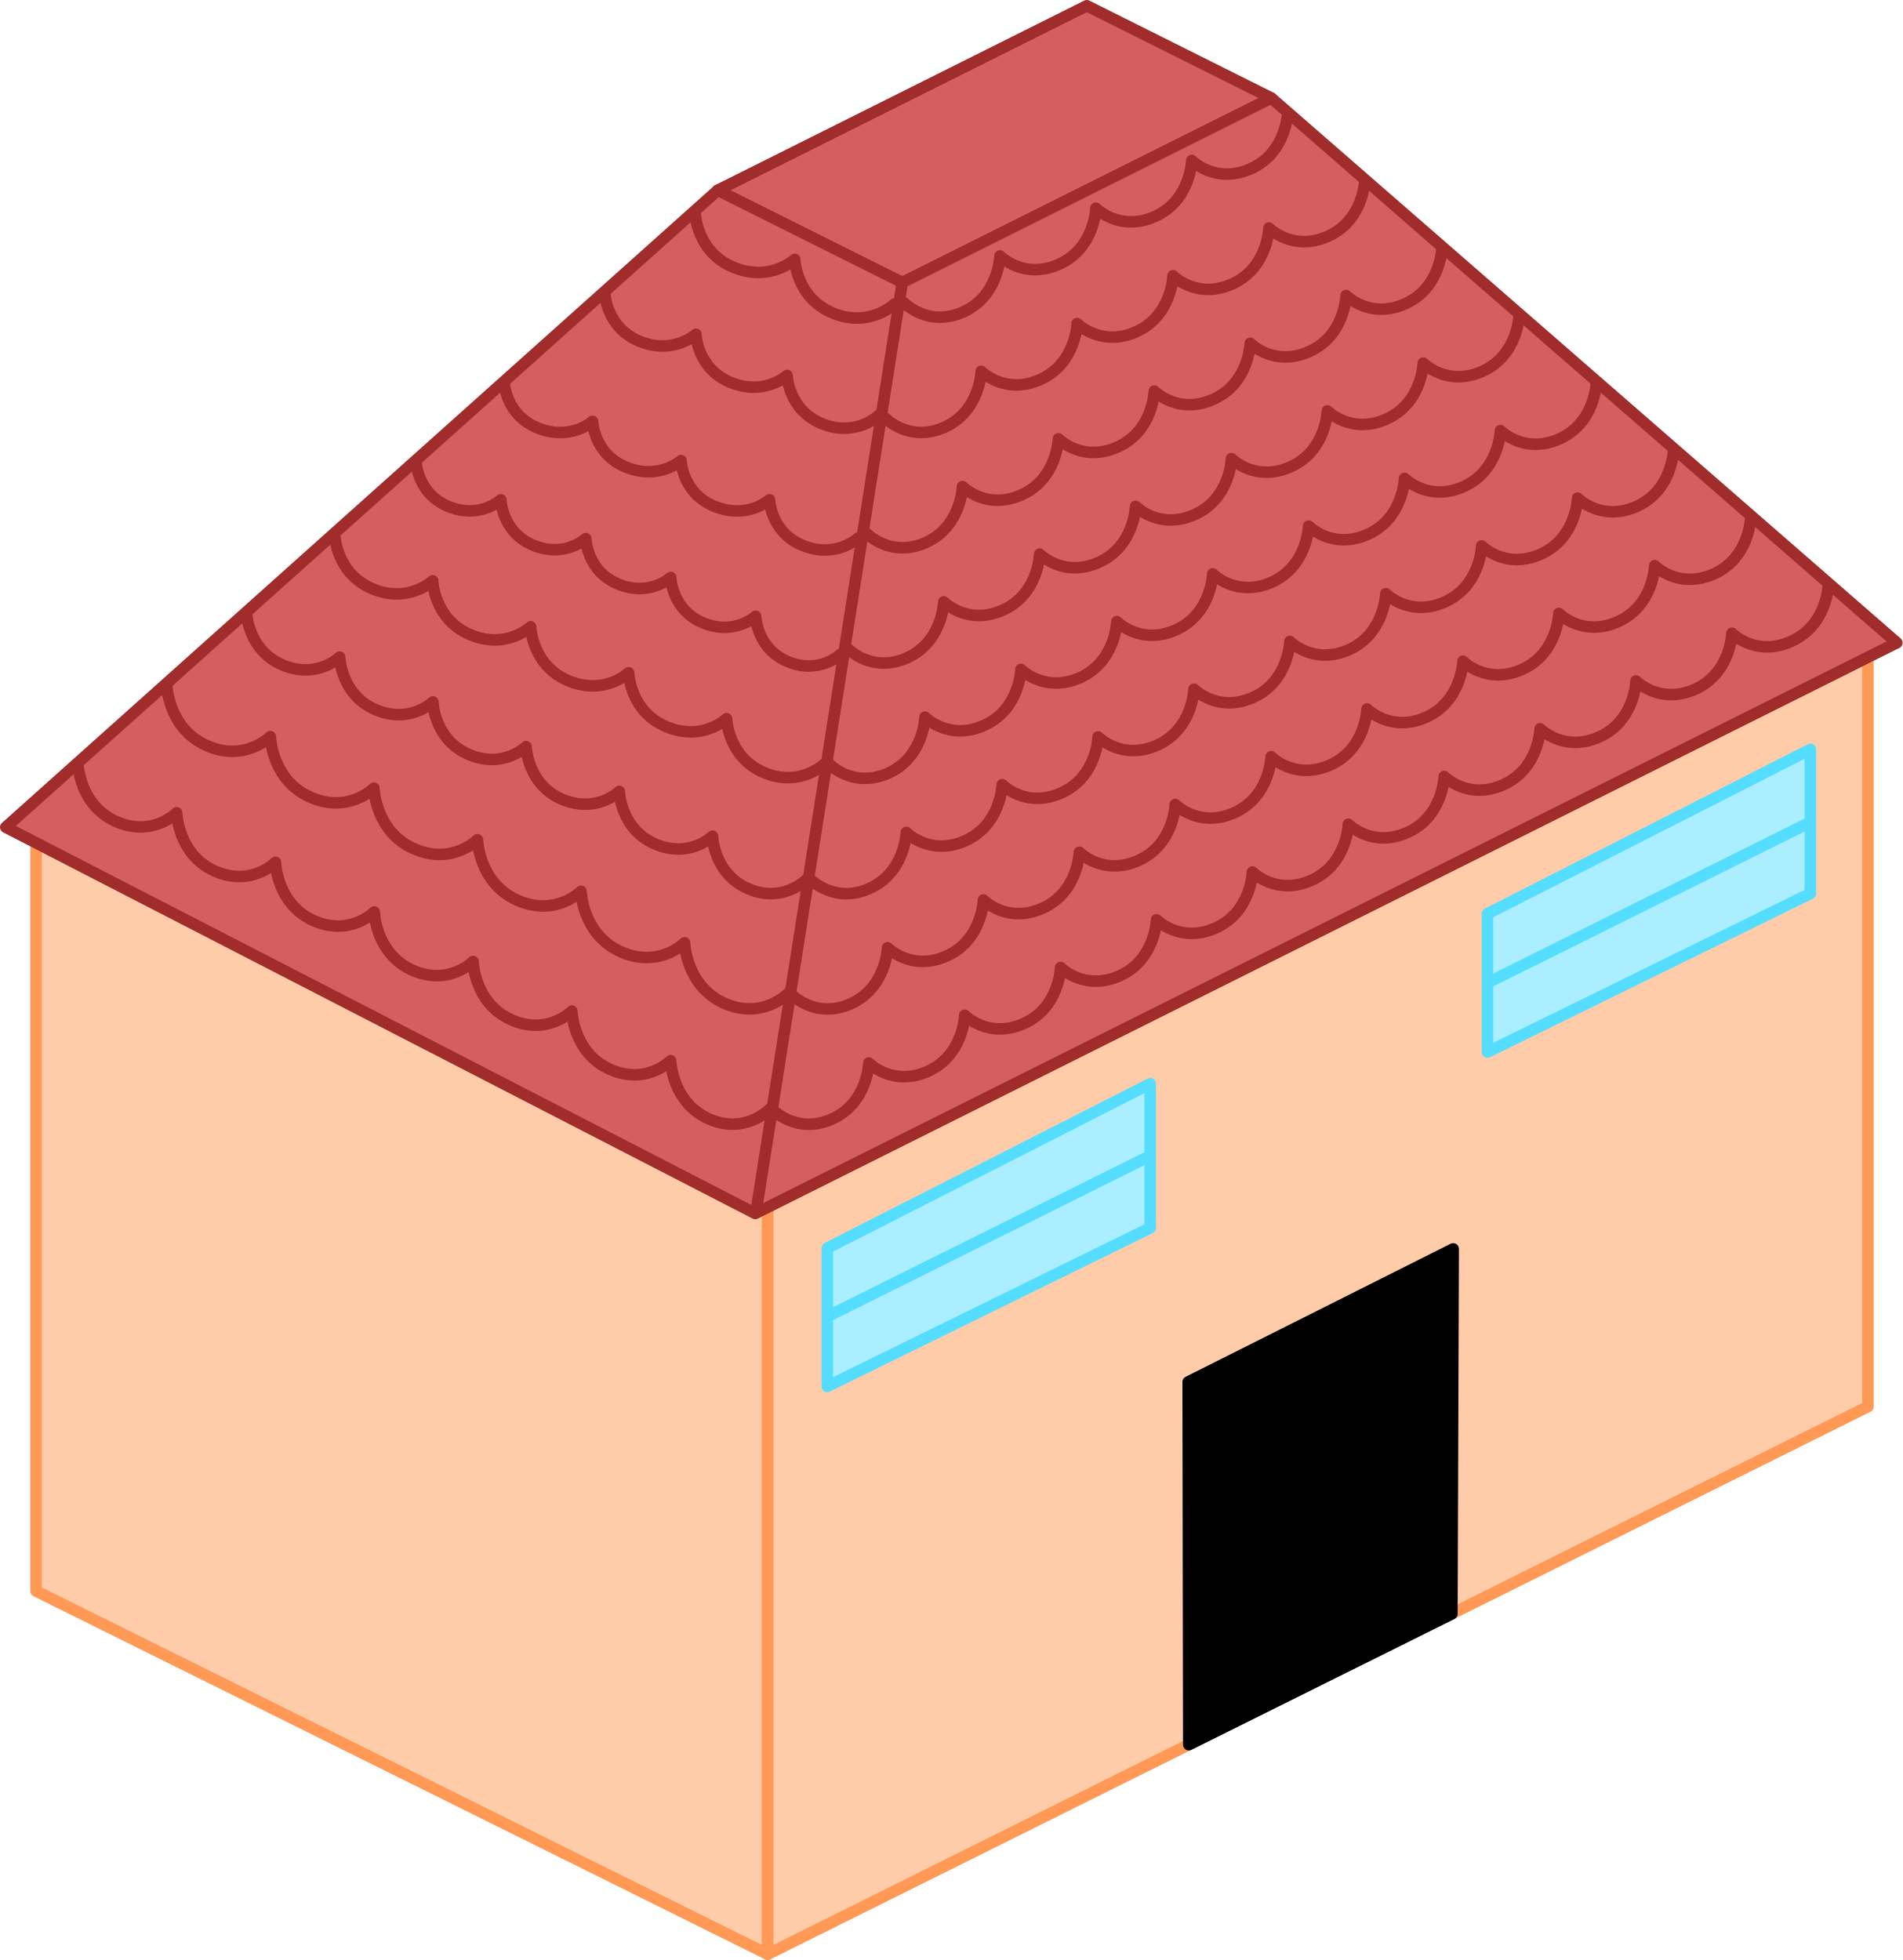
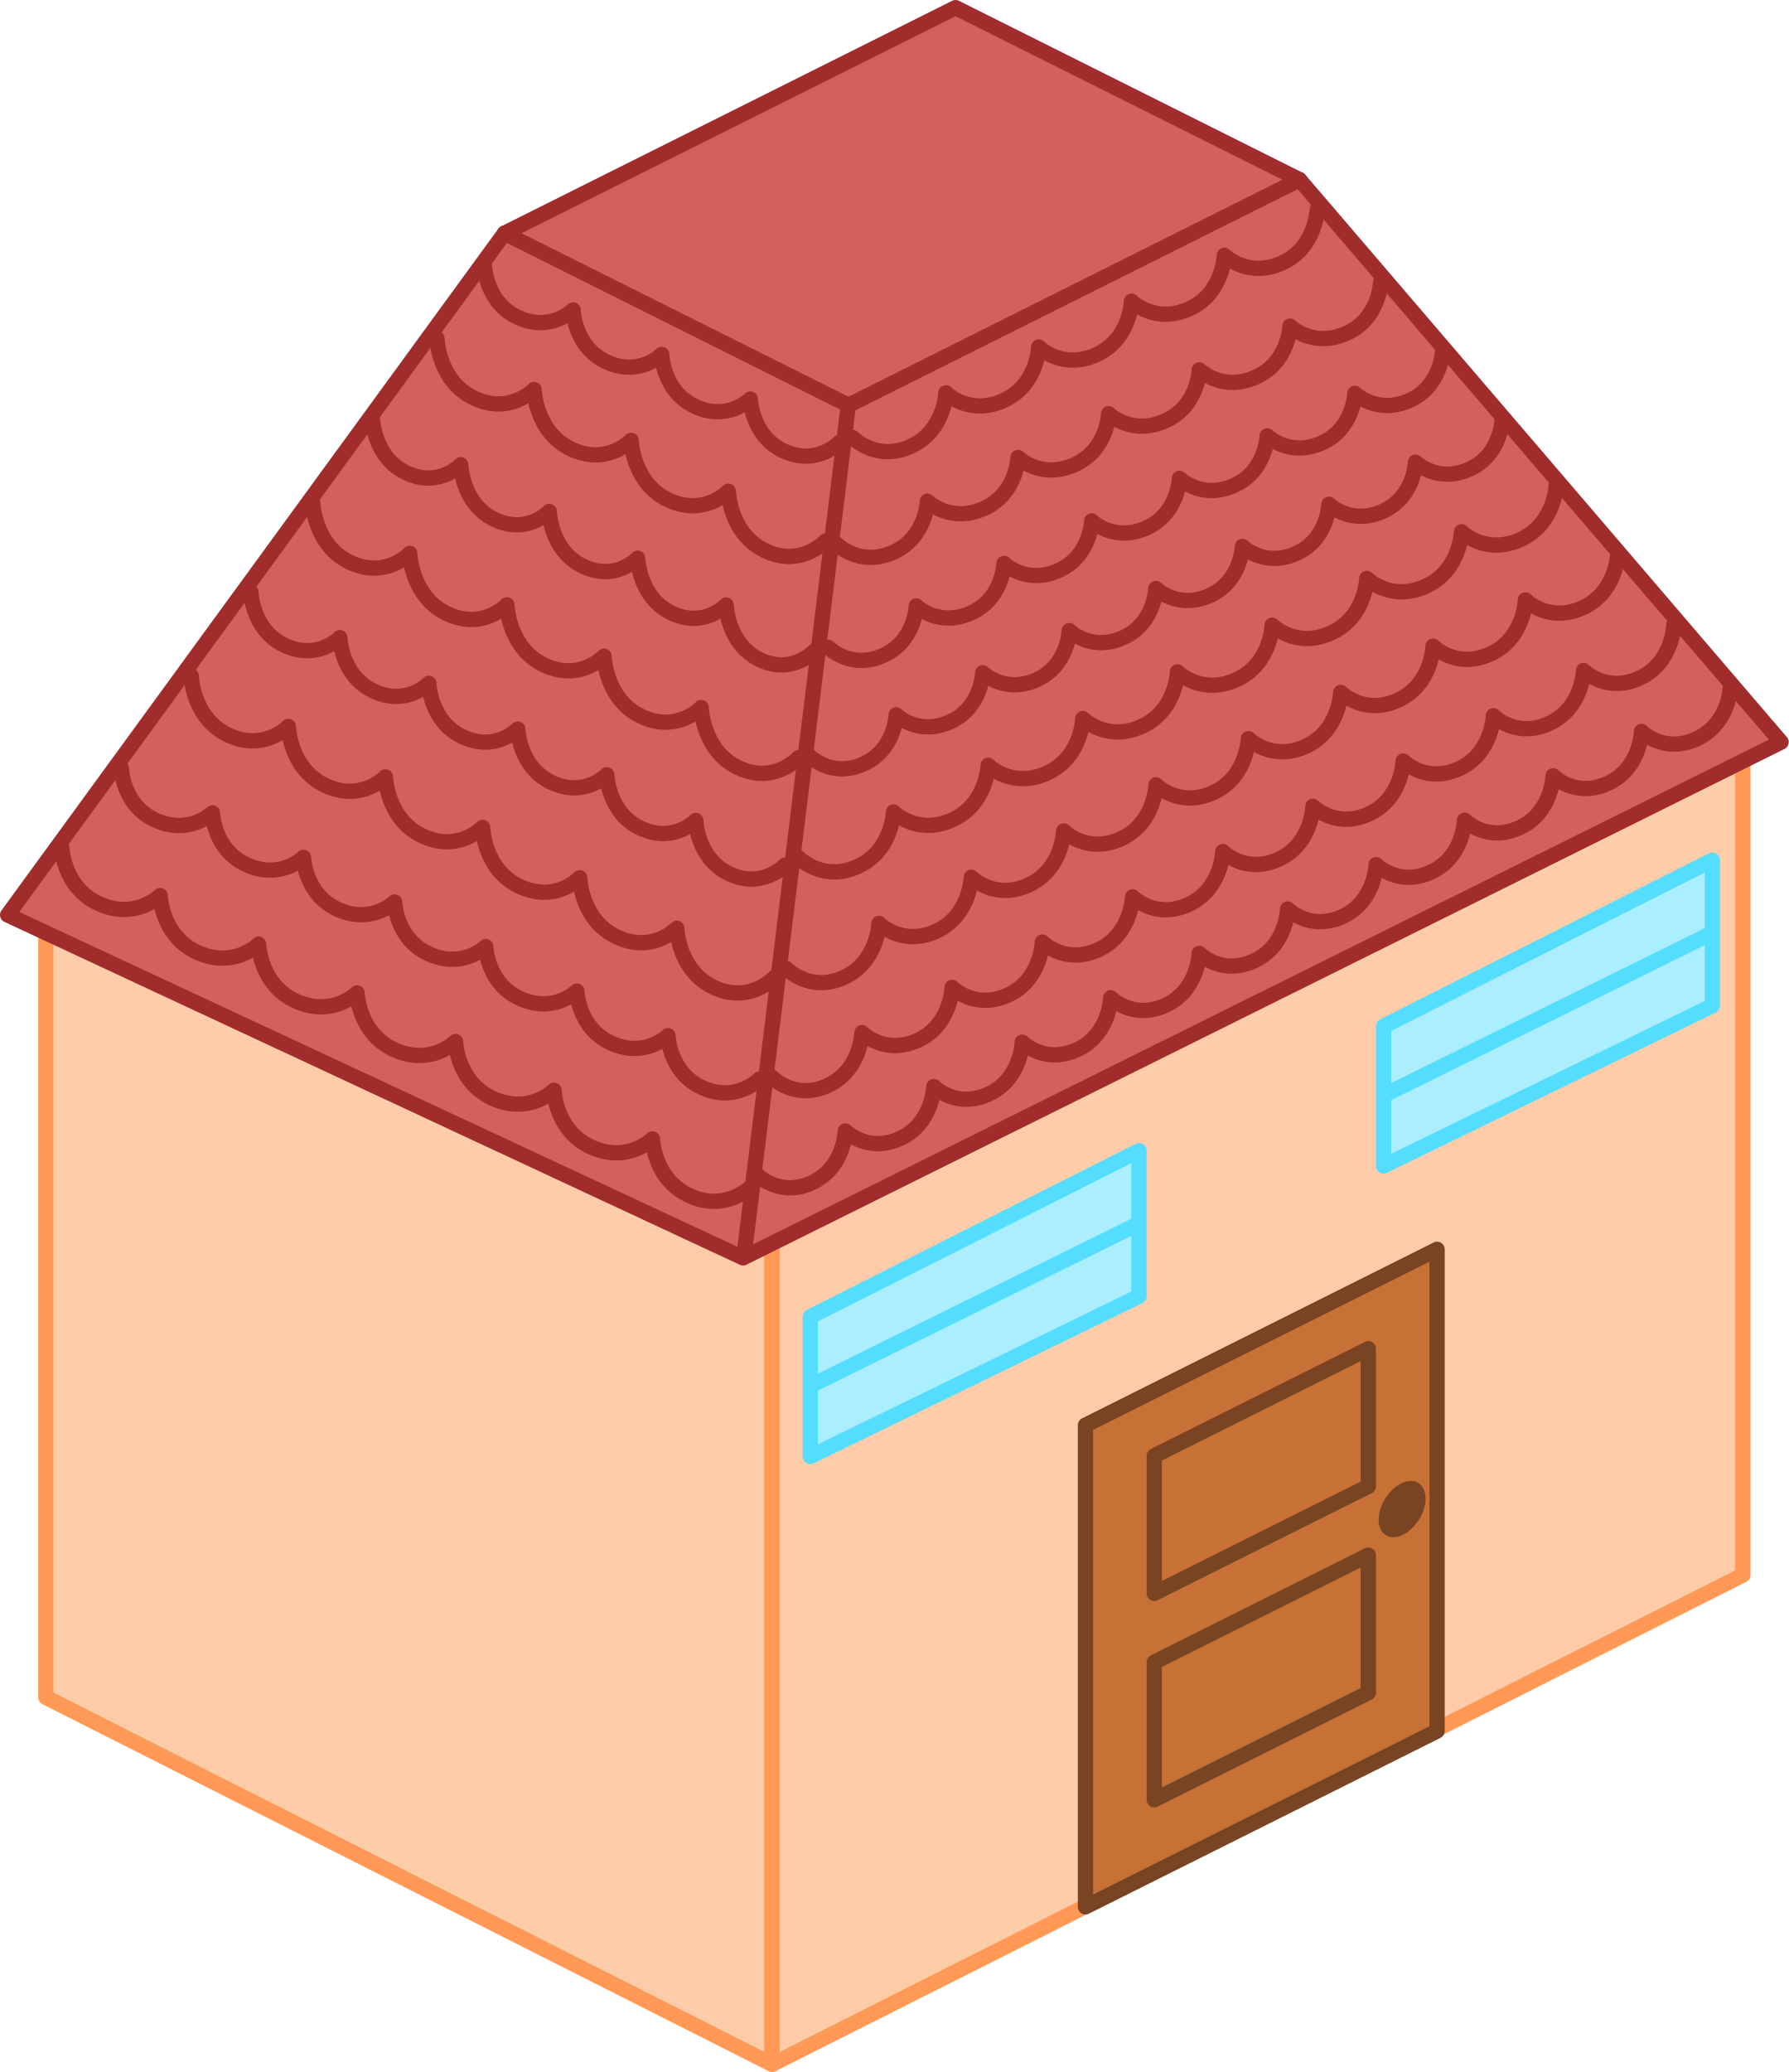
- <svg xmlns="http://www.w3.org/2000/svg" width="660" height="680" viewBox="0 0 174.625 179.917" version="1.1" id="svg5">
+ <svg xmlns="http://www.w3.org/2000/svg" width="468" height="542" viewBox="0 0 123.825 143.404" version="1.1" id="svg5">
  <defs id="defs2">
    <clipPath id="clipPath1629" clipPathUnits="userSpaceOnUse">
      <path id="path1631" d="m 12.7,279.802 v 17.198 l 12.7,-6.085 v -17.198 z" style="opacity:1;fill:#000000;fill-opacity:1;stroke:none;stroke-width:0.529;stroke-linecap:round;stroke-linejoin:round;stroke-miterlimit:4;stroke-dasharray:none;stroke-opacity:1;paint-order:normal" />
    </clipPath>
    <clipPath id="clipPath1633" clipPathUnits="userSpaceOnUse">
      <path style="opacity:1;fill:#000000;fill-opacity:1;stroke:none;stroke-width:0.529;stroke-linecap:round;stroke-linejoin:round;stroke-miterlimit:4;stroke-dasharray:none;stroke-opacity:1;paint-order:normal" d="m 25.4,279.802 v 17.198 l 12.7,-6.085 v -17.198 z" id="path1635" />
    </clipPath>
    <clipPath id="clipPath1637" clipPathUnits="userSpaceOnUse">
      <path id="path1639" d="m 38.1,279.802 v 17.198 l 12.7,-6.085 v -17.198 z" style="opacity:1;fill:#000000;fill-opacity:1;stroke:none;stroke-width:0.529;stroke-linecap:round;stroke-linejoin:round;stroke-miterlimit:4;stroke-dasharray:none;stroke-opacity:1;paint-order:normal" />
    </clipPath>
    <clipPath id="clipPath1641" clipPathUnits="userSpaceOnUse">
      <path style="opacity:1;fill:#000000;fill-opacity:1;stroke:none;stroke-width:0.529;stroke-linecap:round;stroke-linejoin:round;stroke-miterlimit:4;stroke-dasharray:none;stroke-opacity:1;paint-order:normal" d="m 50.8,279.802 v 17.198 l 12.7,-6.085 v -17.198 z" id="path1643" />
    </clipPath>
  </defs>
-   <g id="layer1" transform="translate(0,102.6583)" />
-   <g id="layer2" transform="translate(0,102.6583)">
-     <path style="fill:#ffccaa;stroke:#ff9955;stroke-width:1.058;stroke-linecap:butt;stroke-linejoin:round;stroke-miterlimit:4;stroke-dasharray:none;stroke-opacity:1" d="M 3.311,-25.399 V 43.392 L 70.459,76.729 V 7.938 Z" id="path641" />
-     <path style="fill:#ffccaa;stroke:#ff9955;stroke-width:1.058;stroke-linecap:butt;stroke-linejoin:round;stroke-miterlimit:4;stroke-dasharray:none;stroke-opacity:1" d="M 171.444,-42.332 V 26.459 L 70.459,76.729 V 7.938 Z" id="path1974" />
-     <path style="opacity:1;fill:#000000;stroke:#000000;stroke-width:1.058;stroke-linejoin:round;stroke-miterlimit:4;stroke-dasharray:none;stroke-opacity:1" d="m 109.11,57.494 -0.055,-33.295 24.321,-12.213 -0.117,33.497 z" id="path6511" />
-     <path style="opacity:1;fill:#d35f5f;fill-opacity:1;stroke:#a02c2c;stroke-width:1.058;stroke-linecap:butt;stroke-linejoin:round;stroke-miterlimit:4;stroke-dasharray:none;stroke-opacity:1;paint-order:normal" d="M 0.529,-26.723 69.321,8.731 174.096,-43.656 116.681,-93.663 99.748,-102.129 65.881,-85.196 Z" id="path941" />
-     <path style="opacity:1;fill:none;fill-opacity:1;stroke:#a02c2c;stroke-width:1.058;stroke-linecap:round;stroke-linejoin:round;stroke-miterlimit:4;stroke-dasharray:none;stroke-opacity:1;paint-order:normal" d="m 65.881,-85.196 16.933,8.467 33.867,-16.933" id="path943" />
-     <path style="opacity:1;fill:none;fill-opacity:1;stroke:#a02c2c;stroke-width:1.058;stroke-linecap:round;stroke-linejoin:round;stroke-miterlimit:4;stroke-dasharray:none;stroke-opacity:1;paint-order:normal" d="M 82.815,-76.729 69.452,8.202" id="path945" />
-     <path style="opacity:1;fill:#aaeeff;fill-opacity:1;stroke:#55ddff;stroke-width:1.058;stroke-linecap:round;stroke-linejoin:round;stroke-miterlimit:4;stroke-dasharray:none;stroke-opacity:1;paint-order:normal" d="M 75.935,11.906 V 24.606 L 105.569,10.054 V -3.175 Z" id="path947" />
-     <path id="path949" d="M 136.525,-18.785 V -6.085 L 166.158,-20.638 V -33.867 Z" style="opacity:1;fill:#aaeeff;fill-opacity:1;stroke:#55ddff;stroke-width:1.058;stroke-linecap:round;stroke-linejoin:round;stroke-miterlimit:4;stroke-dasharray:none;stroke-opacity:1;paint-order:normal" />
-     <path style="opacity:1;fill:#aaeeff;fill-opacity:1;stroke:#55ddff;stroke-width:1.058;stroke-linecap:round;stroke-linejoin:round;stroke-miterlimit:4;stroke-dasharray:none;stroke-opacity:1;paint-order:normal" d="M 76.069,18.126 105.304,3.571" id="path951" />
-     <path id="path953" d="m 136.621,-12.483 29.236,-14.555" style="opacity:1;fill:#aaeeff;fill-opacity:1;stroke:#55ddff;stroke-width:1.058;stroke-linecap:round;stroke-linejoin:round;stroke-miterlimit:4;stroke-dasharray:none;stroke-opacity:1;paint-order:normal" />
-     <path style="opacity:1;fill:none;fill-opacity:1;stroke:#a02c2c;stroke-width:1.058;stroke-linecap:round;stroke-linejoin:round;stroke-miterlimit:4;stroke-dasharray:none;stroke-opacity:1;paint-order:normal" d="m 70.914,-0.803 c 0,0 2.214,2.328 5.469,0.858 3.256,-1.47 3.359,-5.132 3.359,-5.132 0,0 2.187,2.218 5.443,0.748 3.256,-1.47 3.359,-5.132 3.359,-5.132 0,0 2.187,2.218 5.443,0.748 3.256,-1.47 3.359,-5.132 3.359,-5.132 0,0 2.187,2.218 5.443,0.748 3.256,-1.47 3.359,-5.132 3.359,-5.132 0,0 2.187,2.218 5.443,0.748 3.256,-1.47 3.359,-5.132 3.359,-5.132 0,0 2.187,2.218 5.443,0.748 3.256,-1.47 3.359,-5.132 3.359,-5.132 0,0 2.187,2.218 5.443,0.748 3.256,-1.47 3.359,-5.132 3.359,-5.132 0,0 2.187,2.218 5.443,0.748 3.256,-1.47 3.359,-5.132 3.359,-5.132 0,0 2.187,2.218 5.443,0.748 3.256,-1.47 3.359,-5.132 3.359,-5.132 0,0 2.187,2.218 5.443,0.748 3.256,-1.47 3.359,-5.132 3.359,-5.132 0,0 2.187,2.218 5.443,0.748 3.256,-1.47 3.386,-5.023 3.386,-5.023" id="path955" />
-     <path id="path982" d="m 72.633,-11.386 c 0,0 2.214,2.328 5.469,0.858 3.256,-1.47 3.359,-5.132 3.359,-5.132 0,0 2.187,2.218 5.443,0.748 3.256,-1.47 3.359,-5.132 3.359,-5.132 0,0 2.187,2.218 5.443,0.748 3.256,-1.47 3.359,-5.132 3.359,-5.132 0,0 2.187,2.218 5.443,0.748 3.256,-1.47 3.359,-5.132 3.359,-5.132 0,0 2.187,2.218 5.443,0.748 3.256,-1.47 3.359,-5.132 3.359,-5.132 0,0 2.187,2.218 5.443,0.748 3.256,-1.47 3.359,-5.132 3.359,-5.132 0,0 2.187,2.218 5.443,0.748 3.256,-1.47 3.359,-5.132 3.359,-5.132 0,0 2.187,2.218 5.443,0.748 3.256,-1.47 3.359,-5.132 3.359,-5.132 0,0 2.187,2.218 5.443,0.748 3.256,-1.47 3.359,-5.132 3.359,-5.132 0,0 2.187,2.218 5.443,0.748 3.256,-1.47 3.359,-5.132 3.359,-5.132" style="opacity:1;fill:none;fill-opacity:1;stroke:#a02c2c;stroke-width:1.058;stroke-linecap:round;stroke-linejoin:round;stroke-miterlimit:4;stroke-dasharray:none;stroke-opacity:1;paint-order:normal" />
-     <path style="opacity:1;fill:none;fill-opacity:1;stroke:#a02c2c;stroke-width:1.058;stroke-linecap:round;stroke-linejoin:round;stroke-miterlimit:4;stroke-dasharray:none;stroke-opacity:1;paint-order:normal" d="m 74.353,-21.969 c 0,0 2.214,2.328 5.469,0.858 3.256,-1.47 3.359,-5.132 3.359,-5.132 0,0 2.187,2.218 5.443,0.748 3.256,-1.47 3.359,-5.132 3.359,-5.132 0,0 2.187,2.218 5.443,0.748 3.256,-1.47 3.359,-5.132 3.359,-5.132 0,0 2.187,2.218 5.443,0.748 3.256,-1.47 3.359,-5.132 3.359,-5.132 0,0 2.187,2.218 5.443,0.748 3.256,-1.47 3.359,-5.132 3.359,-5.132 0,0 2.187,2.218 5.443,0.748 3.256,-1.47 3.359,-5.132 3.359,-5.132 0,0 2.187,2.218 5.443,0.748 3.256,-1.47 3.359,-5.132 3.359,-5.132 0,0 2.187,2.218 5.443,0.748 3.256,-1.47 3.359,-5.132 3.359,-5.132 0,0 2.187,2.218 5.443,0.748 3.256,-1.47 3.359,-5.132 3.359,-5.132" id="path984" />
-     <path id="path986" d="m 76.073,-32.553 c 0,0 2.214,2.328 5.469,0.858 3.256,-1.47 3.359,-5.132 3.359,-5.132 0,0 2.187,2.218 5.443,0.748 3.256,-1.47 3.359,-5.132 3.359,-5.132 0,0 2.187,2.218 5.443,0.748 3.256,-1.47 3.359,-5.132 3.359,-5.132 0,0 2.187,2.218 5.443,0.748 3.256,-1.47 3.359,-5.132 3.359,-5.132 0,0 2.187,2.218 5.443,0.748 3.256,-1.47 3.359,-5.132 3.359,-5.132 0,0 2.187,2.218 5.443,0.748 3.256,-1.47 3.359,-5.132 3.359,-5.132 0,0 2.187,2.218 5.443,0.748 3.256,-1.47 3.359,-5.132 3.359,-5.132 0,0 2.187,2.218 5.443,0.748 3.256,-1.47 3.359,-5.132 3.359,-5.132" style="opacity:1;fill:none;fill-opacity:1;stroke:#a02c2c;stroke-width:1.058;stroke-linecap:round;stroke-linejoin:round;stroke-miterlimit:4;stroke-dasharray:none;stroke-opacity:1;paint-order:normal" />
-     <path style="opacity:1;fill:none;fill-opacity:1;stroke:#a02c2c;stroke-width:1.058;stroke-linecap:round;stroke-linejoin:round;stroke-miterlimit:4;stroke-dasharray:none;stroke-opacity:1;paint-order:normal" d="m 77.793,-43.136 c 0,0 2.214,2.328 5.469,0.858 3.256,-1.47 3.359,-5.132 3.359,-5.132 0,0 2.187,2.218 5.443,0.748 3.256,-1.47 3.359,-5.132 3.359,-5.132 0,0 2.187,2.218 5.443,0.748 3.256,-1.47 3.359,-5.132 3.359,-5.132 0,0 2.187,2.218 5.443,0.748 3.256,-1.47 3.359,-5.132 3.359,-5.132 0,0 2.187,2.218 5.443,0.748 3.256,-1.47 3.359,-5.132 3.359,-5.132 0,0 2.187,2.218 5.443,0.748 3.256,-1.47 3.359,-5.132 3.359,-5.132 0,0 2.187,2.218 5.443,0.748 3.256,-1.47 3.359,-5.132 3.359,-5.132" id="path988" />
-     <path id="path990" d="m 79.513,-53.719 c 0,0 2.214,2.328 5.469,0.858 3.256,-1.47 3.359,-5.132 3.359,-5.132 0,0 2.187,2.218 5.443,0.748 3.256,-1.47 3.359,-5.132 3.359,-5.132 0,0 2.187,2.218 5.443,0.748 3.256,-1.47 3.359,-5.132 3.359,-5.132 0,0 2.187,2.218 5.443,0.748 3.256,-1.47 3.359,-5.132 3.359,-5.132 0,0 2.187,2.218 5.443,0.748 3.256,-1.47 3.359,-5.132 3.359,-5.132 0,0 2.187,2.218 5.443,0.748 3.256,-1.47 3.359,-5.132 3.359,-5.132" style="opacity:1;fill:none;fill-opacity:1;stroke:#a02c2c;stroke-width:1.058;stroke-linecap:round;stroke-linejoin:round;stroke-miterlimit:4;stroke-dasharray:none;stroke-opacity:1;paint-order:normal" />
-     <path style="opacity:1;fill:none;fill-opacity:1;stroke:#a02c2c;stroke-width:1.058;stroke-linecap:round;stroke-linejoin:round;stroke-miterlimit:4;stroke-dasharray:none;stroke-opacity:1;paint-order:normal" d="m 81.232,-64.303 c 0,0 2.214,2.328 5.469,0.858 3.256,-1.47 3.359,-5.132 3.359,-5.132 0,0 2.187,2.218 5.443,0.748 3.256,-1.47 3.359,-5.132 3.359,-5.132 0,0 2.187,2.218 5.443,0.748 3.256,-1.47 3.359,-5.132 3.359,-5.132 0,0 2.187,2.218 5.443,0.748 3.256,-1.47 3.359,-5.132 3.359,-5.132 0,0 2.187,2.218 5.443,0.748 3.256,-1.47 3.359,-5.132 3.359,-5.132" id="path992" />
-     <path id="path994" d="m 82.952,-74.886 c 0,0 2.214,2.328 5.469,0.858 3.256,-1.47 3.359,-5.132 3.359,-5.132 0,0 2.187,2.218 5.443,0.748 3.256,-1.47 3.359,-5.132 3.359,-5.132 0,0 2.187,2.218 5.443,0.748 3.256,-1.47 3.359,-5.132 3.359,-5.132 0,0 2.187,2.218 5.443,0.748 3.256,-1.47 3.359,-5.132 3.359,-5.132" style="opacity:1;fill:none;fill-opacity:1;stroke:#a02c2c;stroke-width:1.058;stroke-linecap:round;stroke-linejoin:round;stroke-miterlimit:4;stroke-dasharray:none;stroke-opacity:1;paint-order:normal" />
-     <path id="path996" d="m 70.65,-0.861 c 0,0 -2.281,2.416 -5.635,0.89 -3.354,-1.526 -3.461,-5.326 -3.461,-5.326 0,0 -2.254,2.302 -5.607,0.776 -3.354,-1.526 -3.461,-5.326 -3.461,-5.326 0,0 -2.254,2.302 -5.607,0.776 -3.354,-1.526 -3.461,-5.326 -3.461,-5.326 0,0 -2.254,2.302 -5.607,0.776 -3.354,-1.526 -3.461,-5.326 -3.461,-5.326 0,0 -2.254,2.302 -5.607,0.776 -3.354,-1.526 -3.461,-5.326 -3.461,-5.326 0,0 -2.254,2.302 -5.607,0.776 -3.354,-1.526 -3.461,-5.326 -3.461,-5.326 0,0 -2.254,2.302 -5.607,0.776 -3.354,-1.526 -3.461,-5.326 -3.461,-5.326" style="opacity:1;fill:none;fill-opacity:1;stroke:#a02c2c;stroke-width:1.058;stroke-linecap:round;stroke-linejoin:round;stroke-miterlimit:4;stroke-dasharray:none;stroke-opacity:1;paint-order:normal" />
-     <path style="opacity:1;fill:none;fill-opacity:1;stroke:#a02c2c;stroke-width:1.058;stroke-linecap:round;stroke-linejoin:round;stroke-miterlimit:4;stroke-dasharray:none;stroke-opacity:1;paint-order:normal" d="m 72.369,-11.5 c 0,0 -2.391,2.513 -5.906,0.926 -3.516,-1.587 -3.628,-5.54 -3.628,-5.54 0,0 -2.362,2.395 -5.878,0.808 -3.516,-1.587 -3.628,-5.54 -3.628,-5.54 0,0 -2.362,2.395 -5.878,0.808 -3.516,-1.587 -3.628,-5.54 -3.628,-5.54 0,0 -2.362,2.395 -5.878,0.808 -3.516,-1.587 -3.628,-5.54 -3.628,-5.54 0,0 -2.362,2.395 -5.878,0.808 -3.516,-1.587 -3.628,-5.54 -3.628,-5.54 0,0 -2.362,2.395 -5.878,0.808 -3.516,-1.587 -3.628,-5.54 -3.628,-5.54" id="path998" />
-     <path style="opacity:1;fill:none;fill-opacity:1;stroke:#a02c2c;stroke-width:1.058;stroke-linecap:round;stroke-linejoin:round;stroke-miterlimit:4;stroke-dasharray:none;stroke-opacity:1;paint-order:normal" d="m 73.977,-21.888 c 0,0 -2.152,2.183 -5.316,0.804 -3.164,-1.379 -3.265,-4.813 -3.265,-4.813 0,0 -2.126,2.08 -5.29,0.702 -3.164,-1.379 -3.265,-4.813 -3.265,-4.813 0,0 -2.126,2.08 -5.29,0.702 -3.164,-1.379 -3.265,-4.813 -3.265,-4.813 0,0 -2.126,2.08 -5.29,0.702 -3.164,-1.379 -3.265,-4.813 -3.265,-4.813 0,0 -2.126,2.08 -5.29,0.702 -3.164,-1.379 -3.265,-4.813 -3.265,-4.813 0,0 -2.126,2.08 -5.29,0.702 -3.164,-1.379 -3.265,-4.813 -3.265,-4.813" id="path1054" />
-     <path id="path1056" d="m 75.707,-32.568 c 0,0 -2.262,2.241 -5.587,0.826 -3.326,-1.415 -3.432,-4.941 -3.432,-4.941 0,0 -2.235,2.136 -5.56,0.72 -3.326,-1.415 -3.432,-4.941 -3.432,-4.941 0,0 -2.235,2.136 -5.56,0.72 -3.326,-1.415 -3.432,-4.941 -3.432,-4.941 0,0 -2.235,2.136 -5.56,0.72 -3.326,-1.415 -3.432,-4.941 -3.432,-4.941 0,0 -2.235,2.136 -5.56,0.72 -3.326,-1.415 -3.432,-4.941 -3.432,-4.941" style="opacity:1;fill:none;fill-opacity:1;stroke:#a02c2c;stroke-width:1.058;stroke-linecap:round;stroke-linejoin:round;stroke-miterlimit:4;stroke-dasharray:none;stroke-opacity:1;paint-order:normal" />
-     <path style="opacity:1;fill:none;fill-opacity:1;stroke:#a02c2c;stroke-width:1.058;stroke-linecap:round;stroke-linejoin:round;stroke-miterlimit:4;stroke-dasharray:none;stroke-opacity:1;paint-order:normal" d="m 77.171,-42.615 c 0,0 -1.96,1.892 -4.843,0.697 -2.883,-1.195 -2.975,-4.171 -2.975,-4.171 0,0 -1.937,1.803 -4.82,0.608 -2.883,-1.195 -2.975,-4.171 -2.975,-4.171 0,0 -1.937,1.803 -4.82,0.608 -2.883,-1.195 -2.975,-4.171 -2.975,-4.171 0,0 -1.937,1.803 -4.82,0.608 -2.883,-1.195 -2.975,-4.171 -2.975,-4.171 0,0 -1.937,1.803 -4.82,0.608 -2.883,-1.195 -2.975,-4.171 -2.975,-4.171" id="path1058" />
-     <path id="path1060" d="m 78.768,-53.273 c 0,0 -2.042,1.911 -5.044,0.704 -3.003,-1.207 -3.098,-4.213 -3.098,-4.213 0,0 -2.017,1.821 -5.02,0.614 -3.002,-1.207 -3.098,-4.213 -3.098,-4.213 0,0 -2.017,1.821 -5.02,0.614 -3.002,-1.207 -3.098,-4.213 -3.098,-4.213 0,0 -2.017,1.821 -5.02,0.614 -3.002,-1.207 -3.098,-4.213 -3.098,-4.213" style="opacity:1;fill:none;fill-opacity:1;stroke:#a02c2c;stroke-width:1.058;stroke-linecap:round;stroke-linejoin:round;stroke-miterlimit:4;stroke-dasharray:none;stroke-opacity:1;paint-order:normal" />
-     <path style="opacity:1;fill:none;fill-opacity:1;stroke:#a02c2c;stroke-width:1.058;stroke-linecap:round;stroke-linejoin:round;stroke-miterlimit:4;stroke-dasharray:none;stroke-opacity:1;paint-order:normal" d="m 80.631,-64.508 c 0,0 -2.104,2.008 -5.198,0.74 -3.094,-1.268 -3.193,-4.427 -3.193,-4.427 0,0 -2.079,1.914 -5.173,0.645 -3.094,-1.268 -3.193,-4.427 -3.193,-4.427 0,0 -2.079,1.914 -5.173,0.645 -3.094,-1.268 -3.193,-4.427 -3.193,-4.427" id="path1062" />
-     <path id="path1064" d="m 82.095,-74.75 c 0,0 -2.295,2.231 -5.67,0.822 -3.375,-1.409 -3.483,-4.92 -3.483,-4.92 0,0 -2.268,2.126 -5.643,0.717 -3.375,-1.409 -3.483,-4.92 -3.483,-4.92" style="opacity:1;fill:none;fill-opacity:1;stroke:#a02c2c;stroke-width:1.058;stroke-linecap:round;stroke-linejoin:round;stroke-miterlimit:4;stroke-dasharray:none;stroke-opacity:1;paint-order:normal" />
+   <g id="layer1" transform="translate(0,66.14584)" />
+   <g id="layer2" transform="translate(0,66.14584)">
+     <path style="fill:#ffccaa;stroke:#ff9955;stroke-width:1.058;stroke-linecap:butt;stroke-linejoin:round;stroke-miterlimit:4;stroke-dasharray:none;stroke-opacity:1" d="M 3.175,-6.35 V 51.329 L 53.446,76.729 V 19.05 Z" id="path641" />
+     <path style="fill:#ffccaa;stroke:#ff9955;stroke-width:1.058;stroke-linecap:butt;stroke-linejoin:round;stroke-miterlimit:4;stroke-dasharray:none;stroke-opacity:1" d="M 120.65,-14.817 V 42.862 L 53.446,76.729 V 19.05 Z" id="path1974" />
+     <path style="opacity:1;fill:#d35f5f;fill-opacity:1;stroke:#a02c2c;stroke-width:1.058;stroke-linecap:butt;stroke-linejoin:round;stroke-miterlimit:4;stroke-dasharray:none;stroke-opacity:1;paint-order:normal" d="M 0.529,-2.821 51.438,20.911 123.296,-14.784 89.958,-53.71 66.146,-65.617 34.925,-50.006 Z" id="path941" />
+     <path style="opacity:1;fill:none;fill-opacity:1;stroke:#a02c2c;stroke-width:1.058;stroke-linecap:round;stroke-linejoin:round;stroke-miterlimit:4;stroke-dasharray:none;stroke-opacity:1;paint-order:normal" d="m 34.925,-50.006 23.813,11.906 31.221,-15.61" id="path943" />
+     <path style="opacity:1;fill:none;fill-opacity:1;stroke:#a02c2c;stroke-width:1.058;stroke-linecap:round;stroke-linejoin:round;stroke-miterlimit:4;stroke-dasharray:none;stroke-opacity:1;paint-order:normal" d="M 58.731,-38.148 51.532,20.538" id="path945" />
+     <path style="opacity:1;fill:#aaeeff;fill-opacity:1;stroke:#55ddff;stroke-width:1.058;stroke-linecap:round;stroke-linejoin:round;stroke-miterlimit:4;stroke-dasharray:none;stroke-opacity:1;paint-order:normal" d="m 56.092,24.984 v 9.676 L 78.846,23.573 V 13.494 Z" id="path947" />
+     <path style="opacity:1;fill:#aaeeff;fill-opacity:1;stroke:#55ddff;stroke-width:1.058;stroke-linecap:round;stroke-linejoin:round;stroke-miterlimit:4;stroke-dasharray:none;stroke-opacity:1;paint-order:normal" d="M 56.194,29.723 78.643,18.634" id="path951" />
+     <path style="opacity:1;fill:none;fill-opacity:1;stroke:#a02c2c;stroke-width:1.058;stroke-linecap:round;stroke-linejoin:round;stroke-miterlimit:4;stroke-dasharray:none;stroke-opacity:1;paint-order:normal" d="m 52.377,15.122 c 0,0 1.54,1.631 3.805,0.601 2.265,-1.03 2.337,-3.596 2.337,-3.596 0,0 1.522,1.554 3.787,0.524 2.265,-1.03 2.337,-3.596 2.337,-3.596 0,0 1.522,1.554 3.787,0.524 2.265,-1.03 2.337,-3.596 2.337,-3.596 0,0 1.522,1.554 3.787,0.524 2.265,-1.03 2.337,-3.596 2.337,-3.596 0,0 1.522,1.554 3.787,0.524 2.265,-1.03 2.337,-3.596 2.337,-3.596 0,0 1.522,1.554 3.787,0.524 2.265,-1.03 2.337,-3.596 2.337,-3.596 0,0 1.522,1.554 3.787,0.524 2.265,-1.03 2.337,-3.596 2.337,-3.596 0,0 1.522,1.554 3.787,0.524 2.265,-1.03 2.337,-3.596 2.337,-3.596 0,0 1.522,1.554 3.787,0.524 2.265,-1.03 2.337,-3.596 2.337,-3.596 0,0 1.522,1.554 3.787,0.524 2.265,-1.03 2.337,-3.596 2.337,-3.596 0,0 1.522,1.554 3.787,0.524 2.265,-1.03 2.355,-3.52 2.355,-3.52" id="path955" />
+     <path id="path982" d="m 53.406,8.378 c 0,0 1.571,1.664 3.88,0.613 2.31,-1.051 2.383,-3.668 2.383,-3.668 0,0 1.552,1.586 3.861,0.535 2.31,-1.051 2.383,-3.668 2.383,-3.668 0,0 1.552,1.586 3.861,0.535 2.31,-1.051 2.383,-3.668 2.383,-3.668 0,0 1.552,1.586 3.862,0.535 2.31,-1.051 2.383,-3.668 2.383,-3.668 0,0 1.552,1.586 3.862,0.535 2.31,-1.051 2.383,-3.668 2.383,-3.668 0,0 1.552,1.586 3.861,0.535 2.31,-1.051 2.383,-3.668 2.383,-3.668 0,0 1.552,1.586 3.861,0.535 2.31,-1.051 2.383,-3.668 2.383,-3.668 0,0 1.552,1.586 3.861,0.535 2.31,-1.051 2.383,-3.668 2.383,-3.668 0,0 1.552,1.586 3.861,0.535 2.31,-1.051 2.383,-3.668 2.383,-3.668 0,0 1.552,1.586 3.861,0.535 2.31,-1.051 2.383,-3.668 2.383,-3.668" style="opacity:1;fill:none;fill-opacity:1;stroke:#a02c2c;stroke-width:1.058;stroke-linecap:round;stroke-linejoin:round;stroke-miterlimit:4;stroke-dasharray:none;stroke-opacity:1;paint-order:normal" />
+     <path style="opacity:1;fill:none;fill-opacity:1;stroke:#a02c2c;stroke-width:1.058;stroke-linecap:round;stroke-linejoin:round;stroke-miterlimit:4;stroke-dasharray:none;stroke-opacity:1;paint-order:normal" d="m 54.435,0.881 c 0,0 1.608,1.698 3.972,0.626 2.364,-1.072 2.44,-3.744 2.44,-3.744 0,0 1.589,1.618 3.953,0.546 2.364,-1.072 2.44,-3.744 2.44,-3.744 0,0 1.589,1.618 3.953,0.546 2.364,-1.072 2.44,-3.744 2.44,-3.744 0,0 1.589,1.618 3.953,0.546 2.364,-1.072 2.44,-3.744 2.44,-3.744 0,0 1.589,1.618 3.953,0.546 2.364,-1.072 2.44,-3.744 2.44,-3.744 0,0 1.589,1.618 3.953,0.546 2.364,-1.072 2.44,-3.744 2.44,-3.744 0,0 1.589,1.618 3.953,0.546 2.364,-1.072 2.44,-3.744 2.44,-3.744 0,0 1.589,1.618 3.953,0.546 2.364,-1.072 2.44,-3.744 2.44,-3.744 0,0 1.589,1.618 3.953,0.546 2.364,-1.072 2.44,-3.744 2.44,-3.744" id="path984" />
+     <path id="path986" d="m 55.276,-6.793 c 0,0 1.648,1.717 4.072,0.632 2.424,-1.084 2.501,-3.785 2.501,-3.785 0,0 1.629,1.636 4.053,0.552 2.424,-1.084 2.501,-3.785 2.501,-3.785 0,0 1.629,1.636 4.053,0.552 2.424,-1.084 2.501,-3.785 2.501,-3.785 0,0 1.629,1.636 4.053,0.552 2.424,-1.084 2.501,-3.785 2.501,-3.785 0,0 1.629,1.636 4.053,0.552 2.424,-1.084 2.501,-3.785 2.501,-3.785 0,0 1.629,1.636 4.053,0.552 2.424,-1.084 2.501,-3.785 2.501,-3.785 0,0 1.629,1.636 4.053,0.552 2.424,-1.084 2.501,-3.785 2.501,-3.785 0,0 1.629,1.636 4.053,0.552 2.424,-1.084 2.501,-3.785 2.501,-3.785" style="opacity:1;fill:none;fill-opacity:1;stroke:#a02c2c;stroke-width:1.058;stroke-linecap:round;stroke-linejoin:round;stroke-miterlimit:4;stroke-dasharray:none;stroke-opacity:1;paint-order:normal" />
+     <path id="path996" d="m 52.003,15.964 c 0,0 -1.714,1.789 -4.235,0.659 -2.521,-1.13 -2.601,-3.944 -2.601,-3.944 0,0 -1.694,1.705 -4.215,0.575 -2.521,-1.13 -2.601,-3.944 -2.601,-3.944 0,0 -1.694,1.705 -4.215,0.575 -2.521,-1.13 -2.601,-3.944 -2.601,-3.944 0,0 -1.694,1.705 -4.215,0.575 C 24.799,5.387 24.718,2.573 24.718,2.573 c 0,0 -1.694,1.705 -4.215,0.575 -2.521,-1.13 -2.601,-3.944 -2.601,-3.944 0,0 -1.694,1.705 -4.215,0.575 -2.521,-1.13 -2.601,-3.944 -2.601,-3.944 0,0 -1.694,1.705 -4.215,0.575 -2.521,-1.13 -2.601,-3.944 -2.601,-3.944" style="opacity:1;fill:none;fill-opacity:1;stroke:#a02c2c;stroke-width:1.058;stroke-linecap:round;stroke-linejoin:round;stroke-miterlimit:4;stroke-dasharray:none;stroke-opacity:1;paint-order:normal" />
+     <path id="path1354" d="M 95.779,4.876 V 14.552 L 118.533,3.465 v -10.079 z" style="opacity:1;fill:#aaeeff;fill-opacity:1;stroke:#55ddff;stroke-width:1.058;stroke-linecap:round;stroke-linejoin:round;stroke-miterlimit:4;stroke-dasharray:none;stroke-opacity:1;paint-order:normal" />
+     <path id="path1356" d="M 95.881,9.615 118.33,-1.475" style="opacity:1;fill:#aaeeff;fill-opacity:1;stroke:#55ddff;stroke-width:1.058;stroke-linecap:round;stroke-linejoin:round;stroke-miterlimit:4;stroke-dasharray:none;stroke-opacity:1;paint-order:normal" />
+     <path style="opacity:1;fill:none;fill-opacity:1;stroke:#a02c2c;stroke-width:1.058;stroke-linecap:round;stroke-linejoin:round;stroke-miterlimit:4;stroke-dasharray:none;stroke-opacity:1;paint-order:normal" d="m 56.027,-13.828 c 0,0 1.507,1.548 3.723,0.57 2.216,-0.978 2.287,-3.413 2.287,-3.413 0,0 1.489,1.475 3.705,0.498 2.216,-0.978 2.287,-3.413 2.287,-3.413 0,0 1.489,1.475 3.705,0.498 2.216,-0.978 2.287,-3.413 2.287,-3.413 0,0 1.489,1.475 3.705,0.498 2.216,-0.978 2.287,-3.413 2.287,-3.413 0,0 1.489,1.475 3.705,0.498 2.216,-0.978 2.287,-3.413 2.287,-3.413 0,0 1.489,1.475 3.705,0.498 2.216,-0.978 2.287,-3.413 2.287,-3.413 0,0 1.489,1.475 3.705,0.498 2.216,-0.978 2.287,-3.413 2.287,-3.413 0,0 1.489,1.475 3.705,0.498 2.216,-0.978 2.287,-3.413 2.287,-3.413" id="path1358" />
+     <path id="path1360" d="m 57.34,-21.342 c 0,0 1.527,1.562 3.773,0.575 2.246,-0.986 2.317,-3.444 2.317,-3.444 0,0 1.509,1.488 3.755,0.502 2.246,-0.986 2.317,-3.444 2.317,-3.444 0,0 1.509,1.488 3.755,0.502 2.246,-0.986 2.317,-3.444 2.317,-3.444 0,0 1.509,1.488 3.755,0.502 2.246,-0.986 2.317,-3.444 2.317,-3.444 0,0 1.509,1.488 3.755,0.502 2.246,-0.986 2.317,-3.444 2.317,-3.444 0,0 1.509,1.488 3.755,0.502 2.246,-0.986 2.317,-3.444 2.317,-3.444 0,0 1.509,1.488 3.755,0.502 2.246,-0.986 2.317,-3.444 2.317,-3.444" style="opacity:1;fill:none;fill-opacity:1;stroke:#a02c2c;stroke-width:1.058;stroke-linecap:round;stroke-linejoin:round;stroke-miterlimit:4;stroke-dasharray:none;stroke-opacity:1;paint-order:normal" />
+     <path style="opacity:1;fill:none;fill-opacity:1;stroke:#a02c2c;stroke-width:1.058;stroke-linecap:round;stroke-linejoin:round;stroke-miterlimit:4;stroke-dasharray:none;stroke-opacity:1;paint-order:normal" d="m 57.903,-28.499 c 0,0 1.578,1.609 3.899,0.593 2.321,-1.016 2.395,-3.548 2.395,-3.548 0,0 1.559,1.534 3.88,0.517 2.321,-1.016 2.395,-3.548 2.395,-3.548 0,0 1.559,1.534 3.88,0.517 2.321,-1.016 2.395,-3.548 2.395,-3.548 0,0 1.559,1.534 3.88,0.517 2.321,-1.016 2.395,-3.548 2.395,-3.548 0,0 1.559,1.534 3.88,0.517 2.321,-1.016 2.395,-3.548 2.395,-3.548 0,0 1.559,1.534 3.88,0.517 2.321,-1.016 2.395,-3.548 2.395,-3.548" id="path1362" />
+     <path id="path1364" d="m 59.029,-35.861 c 0,0 1.616,1.685 3.994,0.621 2.377,-1.064 2.453,-3.716 2.453,-3.716 0,0 1.597,1.606 3.974,0.542 2.377,-1.064 2.453,-3.716 2.453,-3.716 0,0 1.597,1.606 3.974,0.542 2.377,-1.064 2.453,-3.716 2.453,-3.716 0,0 1.597,1.606 3.974,0.542 2.377,-1.064 2.453,-3.716 2.453,-3.716 0,0 1.597,1.606 3.974,0.542 2.377,-1.064 2.453,-3.716 2.453,-3.716" style="opacity:1;fill:none;fill-opacity:1;stroke:#a02c2c;stroke-width:1.058;stroke-linecap:round;stroke-linejoin:round;stroke-miterlimit:4;stroke-dasharray:none;stroke-opacity:1;paint-order:normal" />
+     <path id="path1366" d="m 53.595,1.508 c 0,0 -1.691,1.854 -4.177,0.683 -2.487,-1.171 -2.566,-4.089 -2.566,-4.089 0,0 -1.671,1.767 -4.157,0.596 -2.487,-1.171 -2.566,-4.089 -2.566,-4.089 0,0 -1.671,1.767 -4.157,0.596 -2.487,-1.171 -2.566,-4.089 -2.566,-4.089 0,0 -1.671,1.767 -4.157,0.596 -2.487,-1.171 -2.566,-4.089 -2.566,-4.089 0,0 -1.671,1.767 -4.157,0.596 -2.487,-1.171 -2.566,-4.089 -2.566,-4.089 0,0 -1.671,1.767 -4.157,0.596 -2.487,-1.171 -2.566,-4.089 -2.566,-4.089" style="opacity:1;fill:none;fill-opacity:1;stroke:#a02c2c;stroke-width:1.058;stroke-linecap:round;stroke-linejoin:round;stroke-miterlimit:4;stroke-dasharray:none;stroke-opacity:1;paint-order:normal" />
+     <path style="opacity:1;fill:none;fill-opacity:1;stroke:#a02c2c;stroke-width:1.058;stroke-linecap:round;stroke-linejoin:round;stroke-miterlimit:4;stroke-dasharray:none;stroke-opacity:1;paint-order:normal" d="m 54.345,-6.274 c 0,0 -1.549,1.68 -3.828,0.619 -2.279,-1.061 -2.351,-3.704 -2.351,-3.704 0,0 -1.531,1.601 -3.809,0.54 -2.279,-1.061 -2.351,-3.704 -2.351,-3.704 0,0 -1.531,1.601 -3.809,0.54 -2.279,-1.061 -2.351,-3.704 -2.351,-3.704 0,0 -1.531,1.601 -3.809,0.54 -2.278,-1.061 -2.351,-3.704 -2.351,-3.704 0,0 -1.531,1.601 -3.809,0.54 -2.278,-1.061 -2.351,-3.704 -2.351,-3.704 0,0 -1.531,1.601 -3.809,0.54 -2.278,-1.061 -2.351,-3.704 -2.351,-3.704" id="path1368" />
+     <path id="path1370" d="m 55.283,-13.711 c 0,0 -1.691,1.888 -4.178,0.695 -2.487,-1.192 -2.566,-4.162 -2.566,-4.162 0,0 -1.671,1.799 -4.158,0.607 -2.487,-1.192 -2.566,-4.162 -2.566,-4.162 0,0 -1.671,1.799 -4.158,0.607 -2.487,-1.192 -2.566,-4.162 -2.566,-4.162 0,0 -1.671,1.799 -4.158,0.607 -2.487,-1.192 -2.566,-4.162 -2.566,-4.162 0,0 -1.671,1.799 -4.158,0.607 -2.487,-1.192 -2.566,-4.162 -2.566,-4.162" style="opacity:1;fill:none;fill-opacity:1;stroke:#a02c2c;stroke-width:1.058;stroke-linecap:round;stroke-linejoin:round;stroke-miterlimit:4;stroke-dasharray:none;stroke-opacity:1;paint-order:normal" />
+     <path style="opacity:1;fill:none;fill-opacity:1;stroke:#a02c2c;stroke-width:1.058;stroke-linecap:round;stroke-linejoin:round;stroke-miterlimit:4;stroke-dasharray:none;stroke-opacity:1;paint-order:normal" d="m 52.566,8.544 c 0,0 -1.586,1.638 -3.919,0.603 -2.333,-1.035 -2.407,-3.612 -2.407,-3.612 0,0 -1.567,1.561 -3.9,0.527 -2.333,-1.035 -2.407,-3.612 -2.407,-3.612 0,0 -1.567,1.561 -3.9,0.527 -2.333,-1.035 -2.407,-3.612 -2.407,-3.612 0,0 -1.567,1.561 -3.9,0.527 -2.333,-1.035 -2.407,-3.612 -2.407,-3.612 0,0 -1.567,1.561 -3.9,0.527 -2.333,-1.035 -2.407,-3.612 -2.407,-3.612 0,0 -1.567,1.561 -3.9,0.527 -2.333,-1.035 -2.407,-3.612 -2.407,-3.612 0,0 -1.567,1.561 -3.9,0.527 C 8.472,-10.398 8.398,-12.975 8.398,-12.975" id="path1372" />
+     <path id="path1376" d="m 57.16,-28.713 c 0,0 -1.691,1.87 -4.177,0.689 -2.487,-1.181 -2.566,-4.124 -2.566,-4.124 0,0 -1.671,1.783 -4.157,0.601 -2.487,-1.181 -2.566,-4.124 -2.566,-4.124 0,0 -1.671,1.783 -4.157,0.601 -2.487,-1.181 -2.566,-4.124 -2.566,-4.124 0,0 -1.671,1.783 -4.157,0.601 -2.487,-1.181 -2.566,-4.124 -2.566,-4.124" style="opacity:1;fill:none;fill-opacity:1;stroke:#a02c2c;stroke-width:1.058;stroke-linecap:round;stroke-linejoin:round;stroke-miterlimit:4;stroke-dasharray:none;stroke-opacity:1;paint-order:normal" />
+     <path style="opacity:1;fill:none;fill-opacity:1;stroke:#a02c2c;stroke-width:1.058;stroke-linecap:round;stroke-linejoin:round;stroke-miterlimit:4;stroke-dasharray:none;stroke-opacity:1;paint-order:normal" d="m 56.41,-21.12 c 0,0 -1.54,1.718 -3.805,0.633 -2.265,-1.085 -2.337,-3.788 -2.337,-3.788 0,0 -1.522,1.637 -3.787,0.552 -2.265,-1.085 -2.337,-3.788 -2.337,-3.788 0,0 -1.522,1.637 -3.787,0.552 -2.265,-1.085 -2.337,-3.788 -2.337,-3.788 0,0 -1.522,1.637 -3.787,0.552 -2.265,-1.085 -2.337,-3.788 -2.337,-3.788 0,0 -1.522,1.637 -3.787,0.552 -2.265,-1.085 -2.337,-3.788 -2.337,-3.788" id="path1374" />
+     <path style="opacity:1;fill:none;fill-opacity:1;stroke:#a02c2c;stroke-width:1.058;stroke-linecap:round;stroke-linejoin:round;stroke-miterlimit:4;stroke-dasharray:none;stroke-opacity:1;paint-order:normal" d="m 58.098,-35.522 c 0,0 -1.543,1.638 -3.813,0.604 -2.27,-1.035 -2.342,-3.612 -2.342,-3.612 0,0 -1.525,1.561 -3.795,0.527 -2.27,-1.035 -2.342,-3.612 -2.342,-3.612 0,0 -1.525,1.561 -3.795,0.527 -2.27,-1.035 -2.342,-3.612 -2.342,-3.612 0,0 -1.525,1.561 -3.795,0.527 -2.27,-1.035 -2.342,-3.612 -2.342,-3.612" id="path1378" />
+     <path style="opacity:1;fill:#c87137;fill-opacity:1;stroke:#784421;stroke-width:1.058;stroke-linecap:round;stroke-linejoin:round;stroke-miterlimit:4;stroke-dasharray:none;stroke-opacity:1;paint-order:normal" d="M 75.142,32.491 V 65.828 L 99.483,53.658 V 20.32 Z" id="path1522" />
+     <path style="opacity:1;fill:none;fill-opacity:1;stroke:#784421;stroke-width:1.058;stroke-linecap:round;stroke-linejoin:round;stroke-miterlimit:4;stroke-dasharray:none;stroke-opacity:1;paint-order:normal" d="m 79.904,34.608 v 9.525 l 14.817,-7.408 v -9.525 z" id="path1524" />
+     <path id="path1528" d="m 79.904,48.895 v 9.525 l 14.817,-7.408 v -9.525 z" style="opacity:1;fill:none;fill-opacity:1;stroke:#784421;stroke-width:1.058;stroke-linecap:round;stroke-linejoin:round;stroke-miterlimit:4;stroke-dasharray:none;stroke-opacity:1;paint-order:normal" />
+     <ellipse style="opacity:1;fill:#784421;fill-opacity:1;stroke:none;stroke-width:1.108;stroke-linecap:round;stroke-linejoin:round;stroke-miterlimit:4;stroke-dasharray:none;stroke-opacity:1;paint-order:normal" id="path1530" cx="106.448" cy="82.009" rx="1.781" ry="1.807" transform="matrix(0.9118047,-0.4106241,0,1,0,0)" />
  </g>
</svg>
